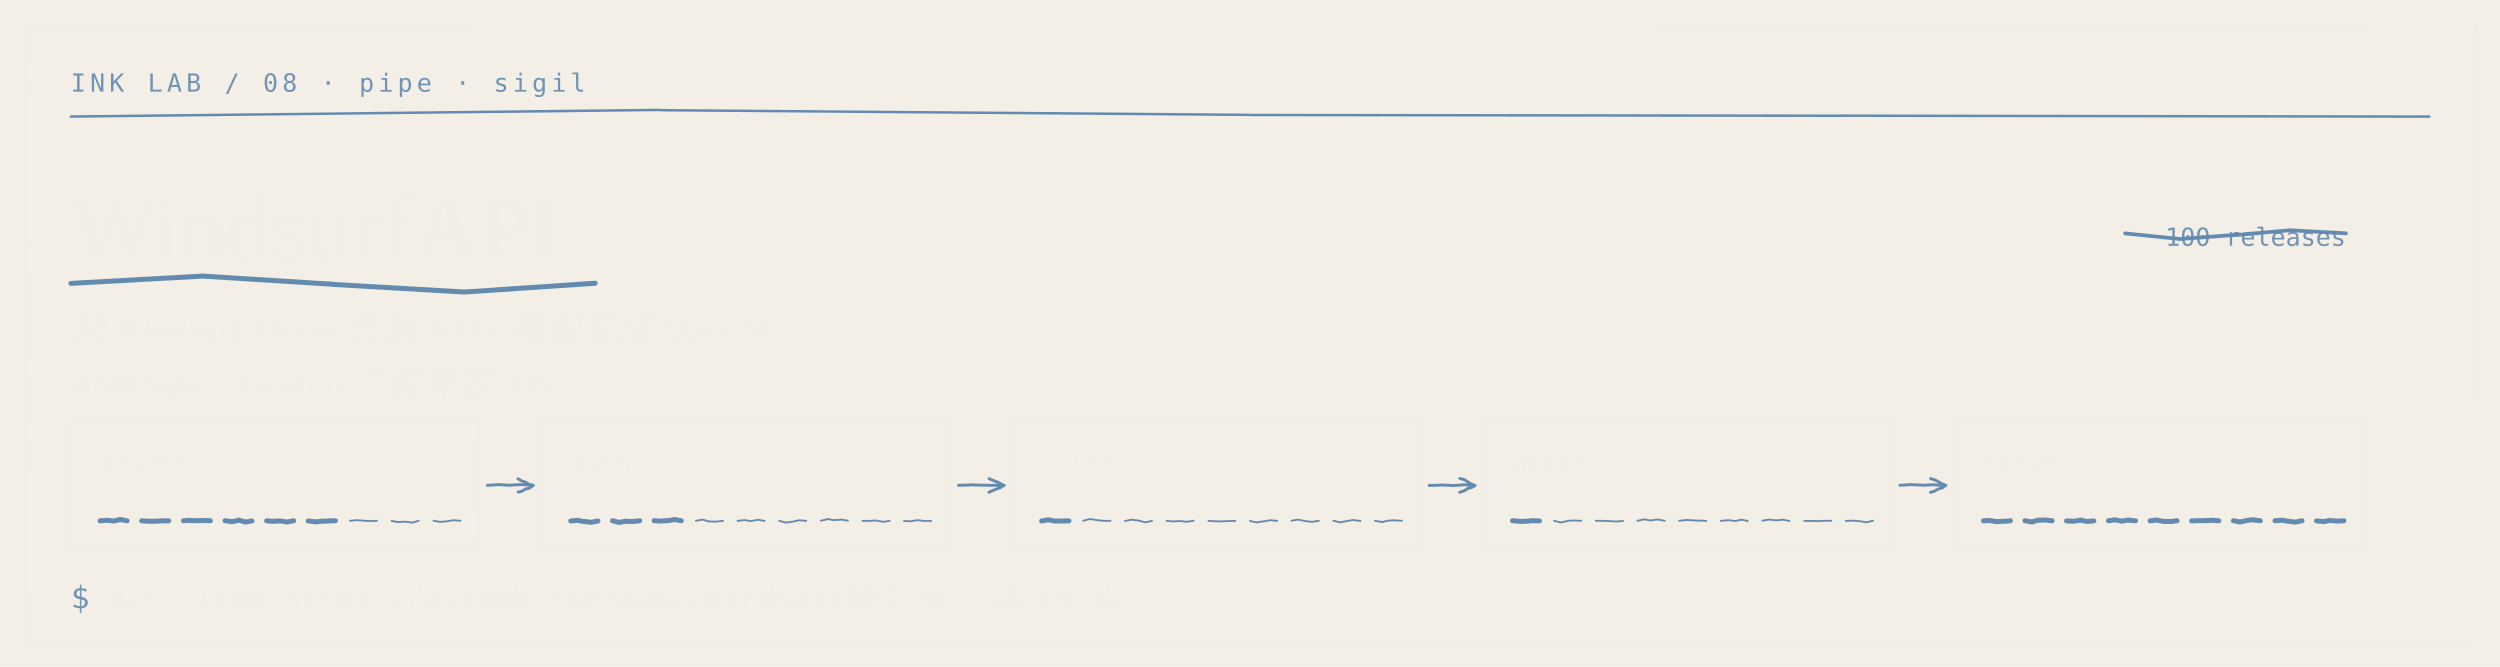
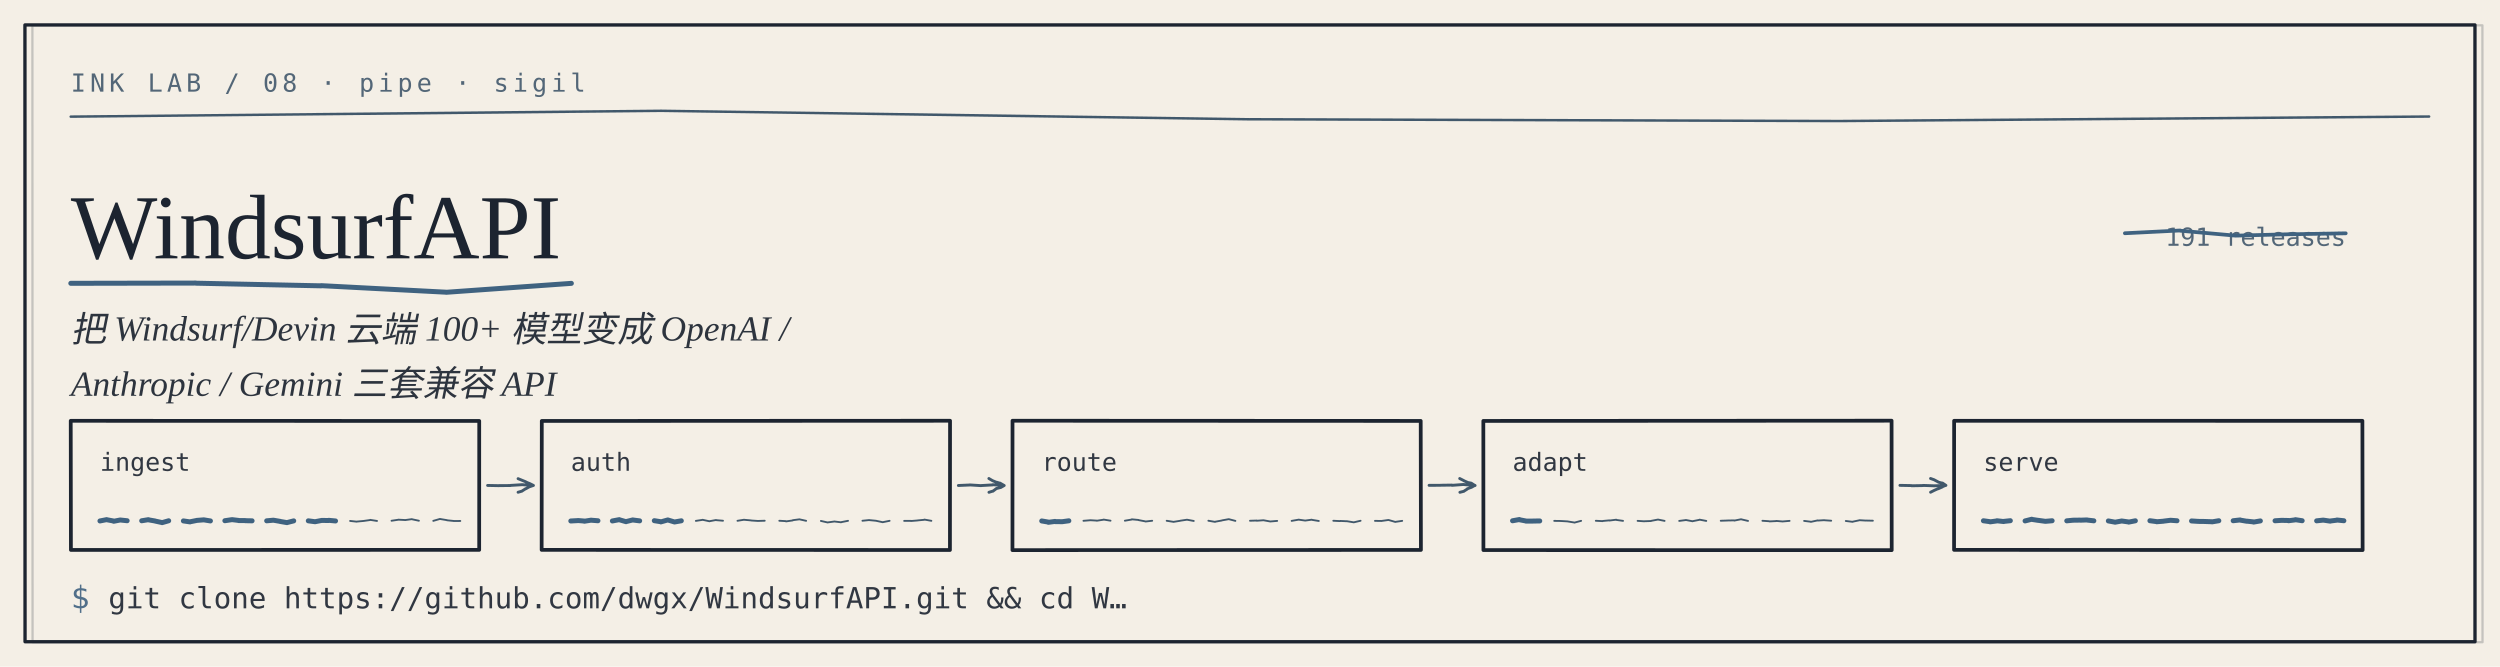
<svg xmlns="http://www.w3.org/2000/svg" width="1200" height="320" viewBox="0 0 1200 320" role="img" aria-label="WindsurfAPI — 把 Windsurf/Devin 云端 100+ 模型变成 OpenAI / Anthropic / Gemini 三套兼容 API" font-family="Georgia,'Iowan Old Style','Times New Roman',Times,serif">
  <rect width="1200" height="320" fill="#F4EFE6" />
-   <text x="34" y="44" font-size="12" font-family="ui-monospace,'Cascadia Mono',Consolas,'SF Mono',monospace" font-weight="400" fill="#638aaf" text-anchor="start" letter-spacing="2.0" opacity="0.9">INK LAB / 08 · pipe · sigil</text>
-   <path d="M34.02 55.95 L316.99 52.76 L317.07 52.89 L599.98 55.14 L599.95 55.19 L882.95 55.56 L882.97 55.52 L1166.01 55.97" fill="none" stroke="#638aaf" stroke-width="1.2" stroke-linecap="round" stroke-linejoin="round" opacity="1.0" />
-   <text x="34" y="124" font-size="44" font-family="Georgia,'Iowan Old Style','Times New Roman',Times,serif" font-weight="400" fill="#f0eee6" text-anchor="start">WindsurfAPI</text>
-   <path d="M34.04 136.03 L96.93 132.54 L96.9 132.49 L159.9 136.46 L159.9 136.52 L222.7 140.16 L222.72 140.19 L285.66 135.95" fill="none" stroke="#638aaf" stroke-width="2.4" stroke-linecap="round" stroke-linejoin="round" opacity="1.0" />
-   <text x="34" y="164" font-size="17" font-family="Georgia,'Iowan Old Style','Times New Roman',Times,serif" font-weight="400" fill="#f0eee6" text-anchor="start" font-style="italic" opacity="0.92">把 Windsurf/Devin 云端 100+ 模型变成 OpenAI /</text>
-   <text x="34" y="190" font-size="17" font-family="Georgia,'Iowan Old Style','Times New Roman',Times,serif" font-weight="400" fill="#f0eee6" text-anchor="start" font-style="italic" opacity="0.92">Anthropic / Gemini 三套兼容 API</text>
-   <path d="M33.97 202.04 L229.96 202.02 L230.0 263.97 L34.03 263.94 Z" fill="none" stroke="#f0eee6" stroke-width="1.8" stroke-linecap="round" stroke-linejoin="round" opacity="1.0" />
-   <text x="48" y="226" font-size="12" font-family="ui-monospace,'Cascadia Mono',Consolas,'SF Mono',monospace" font-weight="400" fill="#f0eee6" text-anchor="start" opacity="0.9">ingest</text>
-   <path d="M48.05 249.99 L51.26 249.72 L51.24 249.71 L54.56 250.09 L54.48 250.1 L57.81 249.34 L57.81 249.37 L60.99 250.01" fill="none" stroke="#638aaf" stroke-width="2.4" stroke-linecap="round" stroke-linejoin="round" opacity="1.0" />
-   <path d="M67.98 249.97 L71.21 250.19 L71.24 250.24 L74.52 250.18 L74.56 250.21 L77.69 249.99 L77.71 250.0 L81.0 250.0" fill="none" stroke="#638aaf" stroke-width="2.4" stroke-linecap="round" stroke-linejoin="round" opacity="1.0" />
-   <path d="M88.04 249.96 L91.23 249.71 L91.29 249.82 L94.55 249.98 L94.56 249.92 L97.82 249.87 L97.77 249.84 L100.97 249.94" fill="none" stroke="#638aaf" stroke-width="2.4" stroke-linecap="round" stroke-linejoin="round" opacity="1.0" />
-   <path d="M107.99 249.93 L111.18 250.35 L111.25 250.43 L114.53 249.74 L114.47 249.65 L117.77 250.54 L117.73 250.59 L120.95 250.06" fill="none" stroke="#638aaf" stroke-width="2.4" stroke-linecap="round" stroke-linejoin="round" opacity="1.0" />
-   <path d="M127.98 250.01 L131.26 250.25 L131.31 250.21 L134.53 250.02 L134.54 250.07 L137.75 250.53 L137.69 250.58 L140.94 249.96" fill="none" stroke="#638aaf" stroke-width="2.4" stroke-linecap="round" stroke-linejoin="round" opacity="1.0" />
-   <path d="M147.95 250.06 L151.28 250.45 L151.3 250.52 L154.56 250.16 L154.48 250.15 L157.77 250.12 L157.71 250.02 L160.99 249.95" fill="none" stroke="#638aaf" stroke-width="2.4" stroke-linecap="round" stroke-linejoin="round" opacity="1.0" />
-   <path d="M167.96 249.98 L171.19 249.68 L171.19 249.69 L174.55 249.9 L174.46 249.96 L177.8 250.11 L177.72 250.12 L180.97 249.94" fill="none" stroke="#638aaf" stroke-width="0.9" stroke-linecap="round" stroke-linejoin="round" opacity="1.0" />
-   <path d="M187.99 250.02 L191.27 250.66 L191.29 250.56 L194.55 250.37 L194.52 250.42 L197.8 250.83 L197.77 250.94 L200.94 249.99" fill="none" stroke="#638aaf" stroke-width="0.9" stroke-linecap="round" stroke-linejoin="round" opacity="1.0" />
-   <path d="M208.06 249.94 L211.3 250.52 L211.29 250.52 L214.57 250.21 L214.52 250.27 L217.69 249.65 L217.79 249.72 L221.01 249.99" fill="none" stroke="#638aaf" stroke-width="0.9" stroke-linecap="round" stroke-linejoin="round" opacity="1.0" />
-   <path d="M233.99 232.96 L239.54 232.62 L239.46 232.62 L245.02 232.96 L245.03 232.85 L250.55 232.6 L250.46 232.62 L256.05 232.95M255.99 232.96 L254.16 234.3 L254.08 234.29 L252.31 234.79 L252.32 234.67 L250.66 235.71 L250.57 235.73 L248.74 236.2M255.97 232.93 L254.05 232.5 L254.01 232.52 L252.32 231.47 L252.23 231.52 L250.59 230.89 L250.58 230.93 L248.64 229.8" fill="none" stroke="#638aaf" stroke-width="1.4" stroke-linecap="round" stroke-linejoin="round" opacity="1.0" />
-   <path d="M259.93 201.96 L456.02 202.01 L456.02 263.96 L259.94 264.05 Z" fill="none" stroke="#f0eee6" stroke-width="1.8" stroke-linecap="round" stroke-linejoin="round" opacity="1.0" />
-   <text x="274" y="226" font-size="12" font-family="ui-monospace,'Cascadia Mono',Consolas,'SF Mono',monospace" font-weight="400" fill="#f0eee6" text-anchor="start" opacity="0.9">auth</text>
-   <path d="M273.97 250.06 L277.18 249.78 L277.31 249.77 L280.56 250.42 L280.47 250.28 L283.69 250.71 L283.77 250.69 L287.0 250.07" fill="none" stroke="#638aaf" stroke-width="2.4" stroke-linecap="round" stroke-linejoin="round" opacity="1.0" />
-   <path d="M294.02 249.94 L297.18 250.79 L297.28 250.72 L300.49 250.13 L300.53 250.19 L303.77 250.34 L303.76 250.32 L307.04 249.97" fill="none" stroke="#638aaf" stroke-width="2.4" stroke-linecap="round" stroke-linejoin="round" opacity="1.0" />
-   <path d="M313.97 249.94 L317.29 250.12 L317.19 250.1 L320.49 249.9 L320.48 249.95 L323.7 249.39 L323.71 249.36 L327.04 249.96" fill="none" stroke="#638aaf" stroke-width="2.4" stroke-linecap="round" stroke-linejoin="round" opacity="1.0" />
-   <path d="M334.05 249.98 L337.25 249.42 L337.27 249.4 L340.46 250.4 L340.52 250.27 L343.79 250.4 L343.71 250.38 L347.03 250.02" fill="none" stroke="#638aaf" stroke-width="0.9" stroke-linecap="round" stroke-linejoin="round" opacity="1.0" />
-   <path d="M354.03 250.01 L357.2 249.66 L357.23 249.62 L360.49 250.17 L360.55 250.12 L363.78 249.48 L363.81 249.47 L367.0 250.06" fill="none" stroke="#638aaf" stroke-width="0.9" stroke-linecap="round" stroke-linejoin="round" opacity="1.0" />
-   <path d="M374.04 250.01 L377.29 250.87 L377.25 250.87 L380.48 250.41 L380.57 250.38 L383.75 249.68 L383.71 249.72 L386.96 250.02" fill="none" stroke="#638aaf" stroke-width="0.9" stroke-linecap="round" stroke-linejoin="round" opacity="1.0" />
-   <path d="M394.0 249.94 L397.27 249.22 L397.27 249.13 L400.47 249.7 L400.5 249.63 L403.69 249.45 L403.82 249.39 L406.98 249.93" fill="none" stroke="#638aaf" stroke-width="0.9" stroke-linecap="round" stroke-linejoin="round" opacity="1.0" />
-   <path d="M413.98 250.01 L417.25 250.0 L417.29 250.03 L420.46 249.81 L420.57 249.89 L423.79 250.46 L423.77 250.48 L427.04 250.06" fill="none" stroke="#638aaf" stroke-width="0.9" stroke-linecap="round" stroke-linejoin="round" opacity="1.0" />
-   <path d="M433.93 250.07 L437.27 250.24 L437.25 250.17 L440.57 249.66 L440.51 249.68 L443.75 250.08 L443.8 250.07 L446.94 250.03" fill="none" stroke="#638aaf" stroke-width="0.9" stroke-linecap="round" stroke-linejoin="round" opacity="1.0" />
-   <path d="M460.02 232.95 L465.48 232.82 L465.48 232.71 L470.94 232.87 L470.93 232.85 L476.56 232.99 L476.55 232.9 L482.02 233.05M482.02 232.95 L480.09 234.11 L480.09 234.0 L478.2 234.79 L478.2 234.76 L476.39 235.54 L476.38 235.45 L474.71 236.3M482.05 233.01 L479.99 232.09 L480.08 232.07 L478.44 231.22 L478.38 231.3 L476.66 230.57 L476.75 230.63 L474.75 229.75" fill="none" stroke="#638aaf" stroke-width="1.4" stroke-linecap="round" stroke-linejoin="round" opacity="1.0" />
-   <path d="M486.03 202.02 L682.0 202.03 L682.07 263.99 L485.94 264.02 Z" fill="none" stroke="#f0eee6" stroke-width="1.8" stroke-linecap="round" stroke-linejoin="round" opacity="1.0" />
-   <text x="500" y="226" font-size="12" font-family="ui-monospace,'Cascadia Mono',Consolas,'SF Mono',monospace" font-weight="400" fill="#f0eee6" text-anchor="start" opacity="0.9">route</text>
-   <path d="M499.98 250.05 L503.25 249.48 L503.29 249.54 L506.54 250.15 L506.49 250.11 L509.79 250.1 L509.76 250.07 L513.07 250.01" fill="none" stroke="#638aaf" stroke-width="2.4" stroke-linecap="round" stroke-linejoin="round" opacity="1.0" />
-   <path d="M519.93 249.98 L523.22 249.08 L523.3 249.16 L526.47 249.61 L526.52 249.67 L529.7 249.98 L529.79 250.01 L533.05 249.99" fill="none" stroke="#638aaf" stroke-width="0.9" stroke-linecap="round" stroke-linejoin="round" opacity="1.0" />
-   <path d="M540.01 250.06 L543.28 249.46 L543.24 249.46 L546.52 249.86 L546.49 249.86 L549.71 250.71 L549.78 250.73 L552.94 250.03" fill="none" stroke="#638aaf" stroke-width="0.9" stroke-linecap="round" stroke-linejoin="round" opacity="1.0" />
-   <path d="M559.99 250.04 L563.26 250.3 L563.28 250.29 L566.47 250.09 L566.56 250.1 L569.78 250.48 L569.73 250.44 L572.96 249.95" fill="none" stroke="#638aaf" stroke-width="0.9" stroke-linecap="round" stroke-linejoin="round" opacity="1.0" />
-   <path d="M580.04 250.02 L583.18 250.22 L583.24 250.2 L586.56 250.32 L586.51 250.26 L589.75 250.1 L589.81 250.13 L593.02 250.0" fill="none" stroke="#638aaf" stroke-width="0.9" stroke-linecap="round" stroke-linejoin="round" opacity="1.0" />
-   <path d="M599.99 250.03 L603.23 250.82 L603.29 250.71 L606.57 250.25 L606.52 250.29 L609.69 249.71 L609.75 249.68 L613.03 250.05" fill="none" stroke="#638aaf" stroke-width="0.9" stroke-linecap="round" stroke-linejoin="round" opacity="1.0" />
-   <path d="M619.95 249.95 L623.19 249.38 L623.26 249.44 L626.56 250.13 L626.47 250.13 L629.8 250.49 L629.78 250.47 L633.02 250.0" fill="none" stroke="#638aaf" stroke-width="0.9" stroke-linecap="round" stroke-linejoin="round" opacity="1.0" />
-   <path d="M640.03 249.96 L643.28 250.75 L643.28 250.71 L646.55 250.12 L646.53 250.1 L649.76 249.58 L649.69 249.64 L653.0 250.07" fill="none" stroke="#638aaf" stroke-width="0.9" stroke-linecap="round" stroke-linejoin="round" opacity="1.0" />
-   <path d="M659.98 249.99 L663.27 250.55 L663.21 250.64 L666.54 249.87 L666.54 249.9 L669.76 249.69 L669.72 249.8 L672.95 249.97" fill="none" stroke="#638aaf" stroke-width="0.9" stroke-linecap="round" stroke-linejoin="round" opacity="1.0" />
-   <path d="M686.03 233.0 L691.49 232.87 L691.52 232.79 L696.94 233.01 L697.03 233.1 L702.5 232.75 L702.52 232.65 L707.95 233.05M708.03 233.0 L706.28 234.07 L706.31 233.99 L704.23 234.55 L704.32 234.64 L702.43 235.79 L702.45 235.7 L700.64 236.31M707.93 233.03 L706.07 232.29 L706.03 232.32 L704.41 231.2 L704.45 231.2 L702.63 230.1 L702.57 230.15 L700.76 229.68" fill="none" stroke="#638aaf" stroke-width="1.4" stroke-linecap="round" stroke-linejoin="round" opacity="1.0" />
-   <path d="M711.96 202.0 L907.95 202.0 L908.02 264.03 L712.03 263.94 Z" fill="none" stroke="#f0eee6" stroke-width="1.8" stroke-linecap="round" stroke-linejoin="round" opacity="1.0" />
-   <text x="726" y="226" font-size="12" font-family="ui-monospace,'Cascadia Mono',Consolas,'SF Mono',monospace" font-weight="400" fill="#f0eee6" text-anchor="start" opacity="0.9">adapt</text>
-   <path d="M726.01 249.94 L729.3 250.23 L729.31 250.3 L732.53 250.22 L732.56 250.2 L735.8 249.9 L735.8 249.91 L738.93 250.06" fill="none" stroke="#638aaf" stroke-width="2.4" stroke-linecap="round" stroke-linejoin="round" opacity="1.0" />
-   <path d="M746.0 250.02 L749.25 250.8 L749.28 250.8 L752.49 250.06 L752.52 250.01 L755.81 249.79 L755.76 249.88 L759.0 249.97" fill="none" stroke="#638aaf" stroke-width="0.9" stroke-linecap="round" stroke-linejoin="round" opacity="1.0" />
-   <path d="M766.04 250.0 L769.31 249.97 L769.26 249.98 L772.53 250.17 L772.44 250.12 L775.71 250.32 L775.81 250.32 L779.05 250.07" fill="none" stroke="#638aaf" stroke-width="0.9" stroke-linecap="round" stroke-linejoin="round" opacity="1.0" />
-   <path d="M785.99 249.96 L789.29 249.29 L789.21 249.28 L792.52 249.89 L792.53 249.77 L795.8 249.33 L795.71 249.36 L799.05 249.95" fill="none" stroke="#638aaf" stroke-width="0.9" stroke-linecap="round" stroke-linejoin="round" opacity="1.0" />
-   <path d="M806.02 249.95 L809.23 249.63 L809.23 249.53 L812.44 249.76 L812.43 249.74 L815.81 249.95 L815.8 249.86 L819.02 250.05" fill="none" stroke="#638aaf" stroke-width="0.9" stroke-linecap="round" stroke-linejoin="round" opacity="1.0" />
-   <path d="M826.03 250.0 L829.24 249.72 L829.27 249.64 L832.44 250.04 L832.53 250.14 L835.75 249.51 L835.77 249.42 L838.95 250.05" fill="none" stroke="#638aaf" stroke-width="0.9" stroke-linecap="round" stroke-linejoin="round" opacity="1.0" />
-   <path d="M845.97 249.93 L849.25 249.36 L849.22 249.38 L852.52 249.77 L852.43 249.82 L855.76 249.43 L855.75 249.47 L858.95 250.06" fill="none" stroke="#638aaf" stroke-width="0.9" stroke-linecap="round" stroke-linejoin="round" opacity="1.0" />
-   <path d="M866.05 250.01 L869.2 250.07 L869.3 250.05 L872.51 250.1 L872.46 250.18 L875.71 249.93 L875.8 249.99 L879.06 250.0" fill="none" stroke="#638aaf" stroke-width="0.9" stroke-linecap="round" stroke-linejoin="round" opacity="1.0" />
-   <path d="M885.93 250.03 L889.32 249.91 L889.28 249.93 L892.52 250.13 L892.56 250.13 L895.74 250.71 L895.68 250.76 L899.06 249.94" fill="none" stroke="#638aaf" stroke-width="0.9" stroke-linecap="round" stroke-linejoin="round" opacity="1.0" />
-   <path d="M911.97 232.93 L917.5 232.62 L917.47 232.64 L923.02 232.86 L922.93 232.91 L928.51 232.68 L928.5 232.72 L933.95 233.06M933.97 232.93 L932.3 234.13 L932.26 234.15 L930.41 234.73 L930.32 234.78 L928.46 235.77 L928.45 235.81 L926.64 236.31M934.04 233.0 L932.26 232.26 L932.25 232.32 L930.38 231.22 L930.37 231.19 L928.69 230.35 L928.8 230.39 L926.69 229.71" fill="none" stroke="#638aaf" stroke-width="1.4" stroke-linecap="round" stroke-linejoin="round" opacity="1.0" />
-   <path d="M937.99 201.98 L1134.01 202.04 L1134.03 263.96 L937.98 263.97 Z" fill="none" stroke="#f0eee6" stroke-width="1.8" stroke-linecap="round" stroke-linejoin="round" opacity="1.0" />
-   <text x="952" y="226" font-size="12" font-family="ui-monospace,'Cascadia Mono',Consolas,'SF Mono',monospace" font-weight="400" fill="#f0eee6" text-anchor="start" opacity="0.9">serve</text>
-   <path d="M952.04 250.0 L955.26 249.83 L955.26 249.89 L958.49 250.4 L958.47 250.36 L961.71 250.2 L961.82 250.24 L965.0 249.96" fill="none" stroke="#638aaf" stroke-width="2.4" stroke-linecap="round" stroke-linejoin="round" opacity="1.0" />
-   <path d="M971.97 249.93 L975.24 250.51 L975.24 250.58 L978.5 249.61 L978.45 249.69 L981.82 249.59 L981.71 249.62 L984.98 249.97" fill="none" stroke="#638aaf" stroke-width="2.4" stroke-linecap="round" stroke-linejoin="round" opacity="1.0" />
-   <path d="M991.95 250.04 L995.3 250.17 L995.2 250.23 L998.48 249.71 L998.51 249.62 L1001.74 250.3 L1001.68 250.29 L1005.03 250.05" fill="none" stroke="#638aaf" stroke-width="2.4" stroke-linecap="round" stroke-linejoin="round" opacity="1.0" />
-   <path d="M1012.07 249.96 L1015.25 249.51 L1015.28 249.57 L1018.45 250.1 L1018.44 250.18 L1021.79 249.56 L1021.69 249.69 L1025.03 249.97" fill="none" stroke="#638aaf" stroke-width="2.4" stroke-linecap="round" stroke-linejoin="round" opacity="1.0" />
-   <path d="M1032.05 250.01 L1035.21 249.57 L1035.24 249.65 L1038.47 250.26 L1038.45 250.3 L1041.76 250.33 L1041.71 250.39 L1045.02 249.93" fill="none" stroke="#638aaf" stroke-width="2.4" stroke-linecap="round" stroke-linejoin="round" opacity="1.0" />
-   <path d="M1051.98 250.03 L1055.25 249.92 L1055.22 249.91 L1058.52 249.94 L1058.43 249.87 L1061.78 249.75 L1061.71 249.71 L1065.02 249.98" fill="none" stroke="#638aaf" stroke-width="2.4" stroke-linecap="round" stroke-linejoin="round" opacity="1.0" />
-   <path d="M1072.03 249.94 L1075.23 250.56 L1075.25 250.55 L1078.5 249.87 L1078.43 249.8 L1081.74 249.46 L1081.8 249.55 L1084.96 249.97" fill="none" stroke="#638aaf" stroke-width="2.4" stroke-linecap="round" stroke-linejoin="round" opacity="1.0" />
-   <path d="M1091.99 249.94 L1095.3 249.73 L1095.28 249.71 L1098.43 250.21 L1098.56 250.23 L1101.76 250.62 L1101.7 250.63 L1104.98 249.96" fill="none" stroke="#638aaf" stroke-width="2.4" stroke-linecap="round" stroke-linejoin="round" opacity="1.0" />
-   <path d="M1111.96 250.03 L1115.28 250.36 L1115.25 250.41 L1118.49 249.76 L1118.52 249.85 L1121.8 250.12 L1121.8 250.15 L1125.06 249.95" fill="none" stroke="#638aaf" stroke-width="2.4" stroke-linecap="round" stroke-linejoin="round" opacity="1.0" />
-   <text x="34" y="292" font-size="15" font-family="ui-monospace,'Cascadia Mono',Consolas,'SF Mono',monospace" font-weight="400" fill="#638aaf" text-anchor="start" opacity="0.9">$</text>
-   <text x="52" y="292" font-size="14" font-family="ui-monospace,'Cascadia Mono',Consolas,'SF Mono',monospace" font-weight="400" fill="#f0eee6" text-anchor="start" opacity="0.9">git clone https://github.com/dwgx/WindsurfAPI.git &amp;&amp; cd W…</text>
-   <text x="1126" y="118" font-size="12" font-family="ui-monospace,'Cascadia Mono',Consolas,'SF Mono',monospace" font-weight="400" fill="#638aaf" text-anchor="end" opacity="0.9">100 releases</text>
-   <path d="M1020.06 112.02 L1046.43 114.72 L1046.5 114.73 L1073.02 112.74 L1073.05 112.84 L1099.55 110.49 L1099.55 110.54 L1126.05 111.99" fill="none" stroke="#638aaf" stroke-width="1.8" stroke-linecap="round" stroke-linejoin="round" opacity="1.0" />
-   <path d="M11.96 11.96 L1187.99 12.02 L1188.0 307.99 L12.01 308.03 Z" fill="none" stroke="#f0eee6" stroke-width="1.6" stroke-linecap="round" stroke-linejoin="round" opacity="1.0" />
-   <path d="M13.93 10.93 L1189.98 11.04 L1190.0 306.98 L14.02 307.06 Z" transform="translate(1.6 1.2)" fill="none" stroke="#f0eee6" stroke-width="1.1" stroke-linecap="round" stroke-linejoin="round" opacity="0.22" />
+   <text x="34" y="44" font-size="12" font-family="ui-monospace,'Cascadia Mono',Consolas,'SF Mono',monospace" font-weight="400" fill="#41586B" text-anchor="start" letter-spacing="2.0" opacity="0.9">INK LAB / 08 · pipe · sigil</text>
+   <path d="M33.94 55.99 L317.0 53.19 L316.97 53.18 L599.97 57.26 L600.05 57.24 L883.04 58.1 L883.03 58.1 L1165.98 55.94" fill="none" stroke="#41586B" stroke-width="1.2" stroke-linecap="round" stroke-linejoin="round" opacity="1.0" />
+   <text x="34" y="124" font-size="44" font-family="Georgia,'Iowan Old Style','Times New Roman',Times,serif" font-weight="400" fill="#1C2430" text-anchor="start">WindsurfAPI</text>
+   <path d="M33.99 135.99 L94.07 135.87 L94.06 135.93 L154.18 137.2 L154.11 137.11 L214.2 140.26 L214.13 140.3 L274.25 136.01" fill="none" stroke="#3F6280" stroke-width="2.4" stroke-linecap="round" stroke-linejoin="round" opacity="1.0" />
+   <text x="34" y="164" font-size="17" font-family="Georgia,'Iowan Old Style','Times New Roman',Times,serif" font-weight="400" fill="#1C2430" text-anchor="start" font-style="italic" opacity="0.92">把 Windsurf/Devin 云端 100+ 模型变成 OpenAI /</text>
+   <text x="34" y="190" font-size="17" font-family="Georgia,'Iowan Old Style','Times New Roman',Times,serif" font-weight="400" fill="#1C2430" text-anchor="start" font-style="italic" opacity="0.92">Anthropic / Gemini 三套兼容 API</text>
+   <path d="M33.95 201.99 L230.03 202.06 L230.01 263.94 L34.04 263.97 Z" fill="none" stroke="#1C2430" stroke-width="1.8" stroke-linecap="round" stroke-linejoin="round" opacity="1.0" />
+   <text x="48" y="226" font-size="12" font-family="ui-monospace,'Cascadia Mono',Consolas,'SF Mono',monospace" font-weight="400" fill="#1C2430" text-anchor="start" opacity="0.9">ingest</text>
+   <path d="M47.98 250.06 L51.21 249.42 L51.28 249.48 L54.56 250.09 L54.56 250.21 L57.7 249.6 L57.79 249.61 L61.03 249.95" fill="none" stroke="#3F6280" stroke-width="2.4" stroke-linecap="round" stroke-linejoin="round" opacity="1.0" />
+   <path d="M68.02 249.97 L71.24 249.44 L71.32 249.53 L74.52 250.09 L74.49 250.12 L77.76 250.83 L77.8 250.87 L80.96 249.97" fill="none" stroke="#3F6280" stroke-width="2.4" stroke-linecap="round" stroke-linejoin="round" opacity="1.0" />
+   <path d="M88.03 250.04 L91.21 250.51 L91.21 250.46 L94.54 249.79 L94.48 249.79 L97.8 249.53 L97.76 249.52 L101.0 250.05" fill="none" stroke="#3F6280" stroke-width="2.4" stroke-linecap="round" stroke-linejoin="round" opacity="1.0" />
+   <path d="M107.94 249.94 L111.21 249.45 L111.29 249.42 L114.55 249.81 L114.48 249.86 L117.72 249.88 L117.69 249.93 L121.0 250.0" fill="none" stroke="#3F6280" stroke-width="2.4" stroke-linecap="round" stroke-linejoin="round" opacity="1.0" />
+   <path d="M128.01 249.99 L131.19 249.7 L131.31 249.71 L134.54 250.27 L134.44 250.29 L137.75 250.86 L137.72 250.85 L140.98 250.02" fill="none" stroke="#3F6280" stroke-width="2.4" stroke-linecap="round" stroke-linejoin="round" opacity="1.0" />
+   <path d="M147.99 250.0 L151.26 250.43 L151.19 250.43 L154.5 249.79 L154.55 249.8 L157.7 249.85 L157.79 249.76 L161.05 250.06" fill="none" stroke="#3F6280" stroke-width="2.4" stroke-linecap="round" stroke-linejoin="round" opacity="1.0" />
+   <path d="M168.05 250.05 L171.25 250.4 L171.2 250.36 L174.54 250.06 L174.57 250.05 L177.68 249.61 L177.69 249.54 L180.96 250.05" fill="none" stroke="#41586B" stroke-width="0.9" stroke-linecap="round" stroke-linejoin="round" opacity="1.0" />
+   <path d="M187.94 249.96 L191.27 249.46 L191.21 249.44 L194.56 249.62 L194.44 249.64 L197.72 249.19 L197.73 249.24 L201.07 249.95" fill="none" stroke="#41586B" stroke-width="0.9" stroke-linecap="round" stroke-linejoin="round" opacity="1.0" />
+   <path d="M207.98 250.01 L211.22 249.08 L211.25 249.12 L214.55 249.67 L214.51 249.73 L217.77 250.06 L217.76 250.09 L220.94 250.06" fill="none" stroke="#41586B" stroke-width="0.9" stroke-linecap="round" stroke-linejoin="round" opacity="1.0" />
+   <path d="M234.05 233.01 L239.48 233.12 L239.51 233.09 L245.01 233.06 L245.01 233.0 L250.46 232.66 L250.56 232.64 L255.99 233.02M256.05 233.01 L254.11 233.66 L254.14 233.63 L252.35 234.63 L252.34 234.56 L250.46 235.77 L250.56 235.74 L248.68 236.28M255.97 232.97 L253.97 231.98 L254.05 232.07 L252.38 231.33 L252.36 231.26 L250.37 230.45 L250.36 230.44 L248.68 229.76" fill="none" stroke="#41586B" stroke-width="1.4" stroke-linecap="round" stroke-linejoin="round" opacity="1.0" />
+   <path d="M260.06 202.06 L456.02 201.96 L455.97 264.0 L259.99 263.94 Z" fill="none" stroke="#1C2430" stroke-width="1.8" stroke-linecap="round" stroke-linejoin="round" opacity="1.0" />
+   <text x="274" y="226" font-size="12" font-family="ui-monospace,'Cascadia Mono',Consolas,'SF Mono',monospace" font-weight="400" fill="#1C2430" text-anchor="start" opacity="0.9">auth</text>
+   <path d="M273.99 250.07 L277.21 249.9 L277.32 249.85 L280.56 250.11 L280.48 250.19 L283.74 249.68 L283.72 249.7 L287.01 249.96" fill="none" stroke="#3F6280" stroke-width="2.4" stroke-linecap="round" stroke-linejoin="round" opacity="1.0" />
+   <path d="M293.94 250.06 L297.27 249.43 L297.3 249.49 L300.49 250.41 L300.51 250.37 L303.75 249.56 L303.79 249.6 L307.03 250.01" fill="none" stroke="#3F6280" stroke-width="2.4" stroke-linecap="round" stroke-linejoin="round" opacity="1.0" />
+   <path d="M314.07 249.93 L317.32 250.45 L317.21 250.51 L320.54 249.57 L320.56 249.58 L323.79 250.56 L323.79 250.55 L327.03 249.98" fill="none" stroke="#3F6280" stroke-width="2.4" stroke-linecap="round" stroke-linejoin="round" opacity="1.0" />
+   <path d="M334.02 250.02 L337.19 249.54 L337.21 249.49 L340.56 250.22 L340.52 250.19 L343.71 249.6 L343.69 249.67 L347.03 249.95" fill="none" stroke="#41586B" stroke-width="0.9" stroke-linecap="round" stroke-linejoin="round" opacity="1.0" />
+   <path d="M353.99 249.98 L357.2 249.46 L357.21 249.5 L360.55 249.8 L360.57 249.84 L363.69 250.05 L363.69 250.06 L367.06 249.95" fill="none" stroke="#41586B" stroke-width="0.9" stroke-linecap="round" stroke-linejoin="round" opacity="1.0" />
+   <path d="M374.07 249.96 L377.23 250.15 L377.29 250.27 L380.52 249.81 L380.54 249.69 L383.78 249.27 L383.69 249.27 L386.94 249.99" fill="none" stroke="#41586B" stroke-width="0.9" stroke-linecap="round" stroke-linejoin="round" opacity="1.0" />
+   <path d="M394.04 250.05 L397.3 250.79 L397.29 250.76 L400.57 250.31 L400.52 250.32 L403.75 250.71 L403.69 250.65 L407.05 249.99" fill="none" stroke="#41586B" stroke-width="0.9" stroke-linecap="round" stroke-linejoin="round" opacity="1.0" />
+   <path d="M413.98 249.96 L417.2 249.63 L417.19 249.65 L420.56 249.97 L420.48 249.97 L423.75 250.67 L423.77 250.64 L427.0 249.99" fill="none" stroke="#41586B" stroke-width="0.9" stroke-linecap="round" stroke-linejoin="round" opacity="1.0" />
+   <path d="M434.0 250.03 L437.31 250.02 L437.2 250.09 L440.47 249.82 L440.44 249.8 L443.68 249.5 L443.68 249.39 L447.05 249.99" fill="none" stroke="#41586B" stroke-width="0.9" stroke-linecap="round" stroke-linejoin="round" opacity="1.0" />
+   <path d="M460.02 233.04 L465.45 232.8 L465.46 232.76 L470.94 233.11 L470.95 233.07 L476.47 232.75 L476.53 232.66 L482.01 233.04M482.02 233.04 L480.26 234.04 L480.27 234.0 L478.35 234.48 L478.36 234.44 L476.56 235.8 L476.61 235.71 L474.7 236.3M481.98 233.03 L479.98 231.88 L479.96 231.94 L478.37 231.46 L478.37 231.54 L476.46 230.73 L476.48 230.76 L474.66 229.68" fill="none" stroke="#41586B" stroke-width="1.4" stroke-linecap="round" stroke-linejoin="round" opacity="1.0" />
+   <path d="M486.01 201.95 L681.94 202.04 L682.04 263.96 L485.98 264.06 Z" fill="none" stroke="#1C2430" stroke-width="1.8" stroke-linecap="round" stroke-linejoin="round" opacity="1.0" />
+   <text x="500" y="226" font-size="12" font-family="ui-monospace,'Cascadia Mono',Consolas,'SF Mono',monospace" font-weight="400" fill="#1C2430" text-anchor="start" opacity="0.9">route</text>
+   <path d="M500.03 250.06 L503.32 250.62 L503.2 250.71 L506.43 250.28 L506.54 250.38 L509.79 250.41 L509.77 250.43 L513.04 249.98" fill="none" stroke="#3F6280" stroke-width="2.4" stroke-linecap="round" stroke-linejoin="round" opacity="1.0" />
+   <path d="M520.06 249.98 L523.23 249.73 L523.22 249.7 L526.47 249.89 L526.45 249.95 L529.79 249.44 L529.71 249.39 L533.05 249.93" fill="none" stroke="#41586B" stroke-width="0.9" stroke-linecap="round" stroke-linejoin="round" opacity="1.0" />
+   <path d="M539.94 249.94 L543.29 249.37 L543.24 249.27 L546.53 249.58 L546.47 249.64 L549.71 250.25 L549.81 250.33 L553.05 249.96" fill="none" stroke="#41586B" stroke-width="0.9" stroke-linecap="round" stroke-linejoin="round" opacity="1.0" />
+   <path d="M560.01 249.97 L563.25 250.48 L563.25 250.5 L566.47 249.98 L566.54 249.94 L569.75 249.46 L569.77 249.46 L573.0 250.06" fill="none" stroke="#41586B" stroke-width="0.9" stroke-linecap="round" stroke-linejoin="round" opacity="1.0" />
+   <path d="M580.02 249.95 L583.25 250.5 L583.24 250.43 L586.45 249.85 L586.52 249.79 L589.73 249.21 L589.78 249.19 L592.98 250.02" fill="none" stroke="#41586B" stroke-width="0.9" stroke-linecap="round" stroke-linejoin="round" opacity="1.0" />
+   <path d="M600.0 249.96 L603.25 249.86 L603.2 249.96 L606.47 249.72 L606.51 249.73 L609.77 250.32 L609.75 250.31 L613.04 250.03" fill="none" stroke="#41586B" stroke-width="0.9" stroke-linecap="round" stroke-linejoin="round" opacity="1.0" />
+   <path d="M619.99 250.02 L623.27 249.45 L623.28 249.42 L626.45 249.87 L626.56 249.87 L629.7 249.44 L629.81 249.54 L633.02 250.07" fill="none" stroke="#41586B" stroke-width="0.9" stroke-linecap="round" stroke-linejoin="round" opacity="1.0" />
+   <path d="M639.99 249.96 L643.26 250.13 L643.28 250.05 L646.49 250.2 L646.46 250.17 L649.69 250.7 L649.81 250.72 L653.07 249.96" fill="none" stroke="#41586B" stroke-width="0.9" stroke-linecap="round" stroke-linejoin="round" opacity="1.0" />
+   <path d="M659.99 250.01 L663.21 250.07 L663.24 250.04 L666.43 249.59 L666.49 249.59 L669.76 250.53 L669.69 250.51 L673.05 250.01" fill="none" stroke="#41586B" stroke-width="0.9" stroke-linecap="round" stroke-linejoin="round" opacity="1.0" />
+   <path d="M685.96 232.96 L691.54 232.94 L691.48 232.92 L696.95 232.84 L696.94 232.96 L702.47 232.55 L702.48 232.57 L708.05 233.04M707.96 232.96 L706.19 233.96 L706.13 233.94 L704.29 234.64 L704.28 234.75 L702.64 235.8 L702.66 235.82 L700.75 236.3M707.99 233.07 L706.28 231.97 L706.16 231.91 L704.27 231.55 L704.33 231.49 L702.6 230.72 L702.63 230.69 L700.66 229.69" fill="none" stroke="#41586B" stroke-width="1.4" stroke-linecap="round" stroke-linejoin="round" opacity="1.0" />
+   <path d="M712.0 202.04 L907.96 201.93 L908.02 264.07 L712.04 264.04 Z" fill="none" stroke="#1C2430" stroke-width="1.8" stroke-linecap="round" stroke-linejoin="round" opacity="1.0" />
+   <text x="726" y="226" font-size="12" font-family="ui-monospace,'Cascadia Mono',Consolas,'SF Mono',monospace" font-weight="400" fill="#1C2430" text-anchor="start" opacity="0.9">adapt</text>
+   <path d="M726.02 249.97 L729.31 249.37 L729.3 249.47 L732.52 250.09 L732.49 250.14 L735.71 250.14 L735.74 250.1 L739.07 250.06" fill="none" stroke="#3F6280" stroke-width="2.4" stroke-linecap="round" stroke-linejoin="round" opacity="1.0" />
+   <path d="M746.03 250.02 L749.19 250.07 L749.21 250.08 L752.47 250.27 L752.51 250.29 L755.81 250.83 L755.73 250.85 L758.94 250.0" fill="none" stroke="#41586B" stroke-width="0.9" stroke-linecap="round" stroke-linejoin="round" opacity="1.0" />
+   <path d="M766.0 249.97 L769.29 250.15 L769.29 250.07 L772.52 249.77 L772.45 249.87 L775.81 249.45 L775.75 249.55 L779.05 250.01" fill="none" stroke="#41586B" stroke-width="0.9" stroke-linecap="round" stroke-linejoin="round" opacity="1.0" />
+   <path d="M786.05 250.01 L789.23 250.23 L789.26 250.2 L792.51 250.09 L792.51 250.02 L795.71 249.41 L795.81 249.38 L798.99 250.02" fill="none" stroke="#41586B" stroke-width="0.9" stroke-linecap="round" stroke-linejoin="round" opacity="1.0" />
+   <path d="M806.02 250.04 L809.2 249.63 L809.21 249.6 L812.44 250.21 L812.45 250.17 L815.72 249.52 L815.78 249.43 L819.01 250.04" fill="none" stroke="#41586B" stroke-width="0.9" stroke-linecap="round" stroke-linejoin="round" opacity="1.0" />
+   <path d="M825.96 249.96 L829.29 249.85 L829.23 249.84 L832.45 249.78 L832.44 249.89 L835.72 249.24 L835.73 249.26 L839.05 250.04" fill="none" stroke="#41586B" stroke-width="0.9" stroke-linecap="round" stroke-linejoin="round" opacity="1.0" />
+   <path d="M845.97 249.97 L849.21 250.19 L849.29 250.28 L852.53 250.12 L852.51 250.04 L855.7 250.31 L855.69 250.3 L858.99 250.02" fill="none" stroke="#41586B" stroke-width="0.9" stroke-linecap="round" stroke-linejoin="round" opacity="1.0" />
+   <path d="M865.98 250.03 L869.23 250.43 L869.21 250.49 L872.52 249.78 L872.51 249.87 L875.69 249.68 L875.71 249.72 L878.97 249.94" fill="none" stroke="#41586B" stroke-width="0.9" stroke-linecap="round" stroke-linejoin="round" opacity="1.0" />
+   <path d="M885.99 250.07 L889.31 250.48 L889.18 250.43 L892.44 249.75 L892.5 249.69 L895.77 249.89 L895.81 249.86 L898.97 249.94" fill="none" stroke="#41586B" stroke-width="0.9" stroke-linecap="round" stroke-linejoin="round" opacity="1.0" />
+   <path d="M911.97 232.97 L917.46 233.08 L917.54 233.17 L923.03 233.07 L923.01 233.0 L928.45 233.19 L928.44 233.18 L933.99 233.02M933.97 232.97 L932.3 233.61 L932.38 233.7 L930.37 234.59 L930.35 234.51 L928.56 235.33 L928.55 235.32 L926.68 236.27M934.04 232.97 L932.4 231.87 L932.36 231.93 L930.44 231.44 L930.41 231.38 L928.54 230.38 L928.44 230.31 L926.66 229.68" fill="none" stroke="#41586B" stroke-width="1.4" stroke-linecap="round" stroke-linejoin="round" opacity="1.0" />
+   <path d="M937.98 201.99 L1133.95 202.0 L1134.06 264.04 L937.95 263.93 Z" fill="none" stroke="#1C2430" stroke-width="1.8" stroke-linecap="round" stroke-linejoin="round" opacity="1.0" />
+   <text x="952" y="226" font-size="12" font-family="ui-monospace,'Cascadia Mono',Consolas,'SF Mono',monospace" font-weight="400" fill="#1C2430" text-anchor="start" opacity="0.9">serve</text>
+   <path d="M952.04 249.97 L955.3 250.42 L955.25 250.49 L958.52 250.04 L958.49 249.97 L961.79 250.34 L961.69 250.28 L964.96 249.94" fill="none" stroke="#3F6280" stroke-width="2.4" stroke-linecap="round" stroke-linejoin="round" opacity="1.0" />
+   <path d="M972.04 250.04 L975.24 249.23 L975.28 249.31 L978.46 249.8 L978.46 249.78 L981.72 250.23 L981.78 250.24 L985.02 249.96" fill="none" stroke="#3F6280" stroke-width="2.4" stroke-linecap="round" stroke-linejoin="round" opacity="1.0" />
+   <path d="M992.05 250.0 L995.23 249.68 L995.18 249.7 L998.49 249.65 L998.52 249.69 L1001.78 249.57 L1001.81 249.63 L1005.04 249.99" fill="none" stroke="#3F6280" stroke-width="2.4" stroke-linecap="round" stroke-linejoin="round" opacity="1.0" />
+   <path d="M1012.01 250.05 L1015.23 250.64 L1015.22 250.66 L1018.46 250.07 L1018.46 250.08 L1021.73 250.54 L1021.76 250.61 L1024.97 249.98" fill="none" stroke="#3F6280" stroke-width="2.4" stroke-linecap="round" stroke-linejoin="round" opacity="1.0" />
+   <path d="M1031.96 249.95 L1035.28 250.39 L1035.21 250.44 L1038.49 250.18 L1038.5 250.15 L1041.7 249.75 L1041.8 249.73 L1044.96 249.96" fill="none" stroke="#3F6280" stroke-width="2.4" stroke-linecap="round" stroke-linejoin="round" opacity="1.0" />
+   <path d="M1051.94 250.06 L1055.23 250.27 L1055.23 250.27 L1058.53 250.31 L1058.51 250.32 L1061.79 250.44 L1061.78 250.49 L1065.03 249.95" fill="none" stroke="#3F6280" stroke-width="2.4" stroke-linecap="round" stroke-linejoin="round" opacity="1.0" />
+   <path d="M1071.93 249.95 L1075.29 249.57 L1075.2 249.64 L1078.47 250.2 L1078.52 250.16 L1081.73 250.51 L1081.71 250.6 L1084.97 250.04" fill="none" stroke="#3F6280" stroke-width="2.4" stroke-linecap="round" stroke-linejoin="round" opacity="1.0" />
+   <path d="M1092.02 249.97 L1095.26 249.76 L1095.28 249.77 L1098.54 249.84 L1098.47 249.95 L1101.73 249.54 L1101.77 249.45 L1105.04 249.95" fill="none" stroke="#3F6280" stroke-width="2.4" stroke-linecap="round" stroke-linejoin="round" opacity="1.0" />
+   <path d="M1111.99 250.0 L1115.18 249.65 L1115.19 249.66 L1118.53 250.15 L1118.54 250.08 L1121.7 249.69 L1121.7 249.61 L1125.05 249.95" fill="none" stroke="#3F6280" stroke-width="2.4" stroke-linecap="round" stroke-linejoin="round" opacity="1.0" />
+   <text x="34" y="292" font-size="15" font-family="ui-monospace,'Cascadia Mono',Consolas,'SF Mono',monospace" font-weight="400" fill="#3F6280" text-anchor="start" opacity="0.9">$</text>
+   <text x="52" y="292" font-size="14" font-family="ui-monospace,'Cascadia Mono',Consolas,'SF Mono',monospace" font-weight="400" fill="#1C2430" text-anchor="start" opacity="0.9">git clone https://github.com/dwgx/WindsurfAPI.git &amp;&amp; cd W…</text>
+   <text x="1126" y="118" font-size="12" font-family="ui-monospace,'Cascadia Mono',Consolas,'SF Mono',monospace" font-weight="400" fill="#41586B" text-anchor="end" opacity="0.9">191 releases</text>
+   <path d="M1019.95 111.96 L1046.48 110.63 L1046.43 110.73 L1072.99 113.1 L1073.02 113.11 L1099.47 112.42 L1099.53 112.45 L1125.94 111.99" fill="none" stroke="#3F6280" stroke-width="1.8" stroke-linecap="round" stroke-linejoin="round" opacity="1.0" />
+   <path d="M11.97 11.98 L1187.98 11.97 L1188.0 308.03 L12.02 308.03 Z" fill="none" stroke="#1C2430" stroke-width="1.6" stroke-linecap="round" stroke-linejoin="round" opacity="1.0" />
+   <path d="M13.95 10.96 L1189.96 10.95 L1190.01 307.06 L14.03 307.05 Z" transform="translate(1.6 1.2)" fill="none" stroke="#1C2430" stroke-width="1.1" stroke-linecap="round" stroke-linejoin="round" opacity="0.22" />
</svg>
